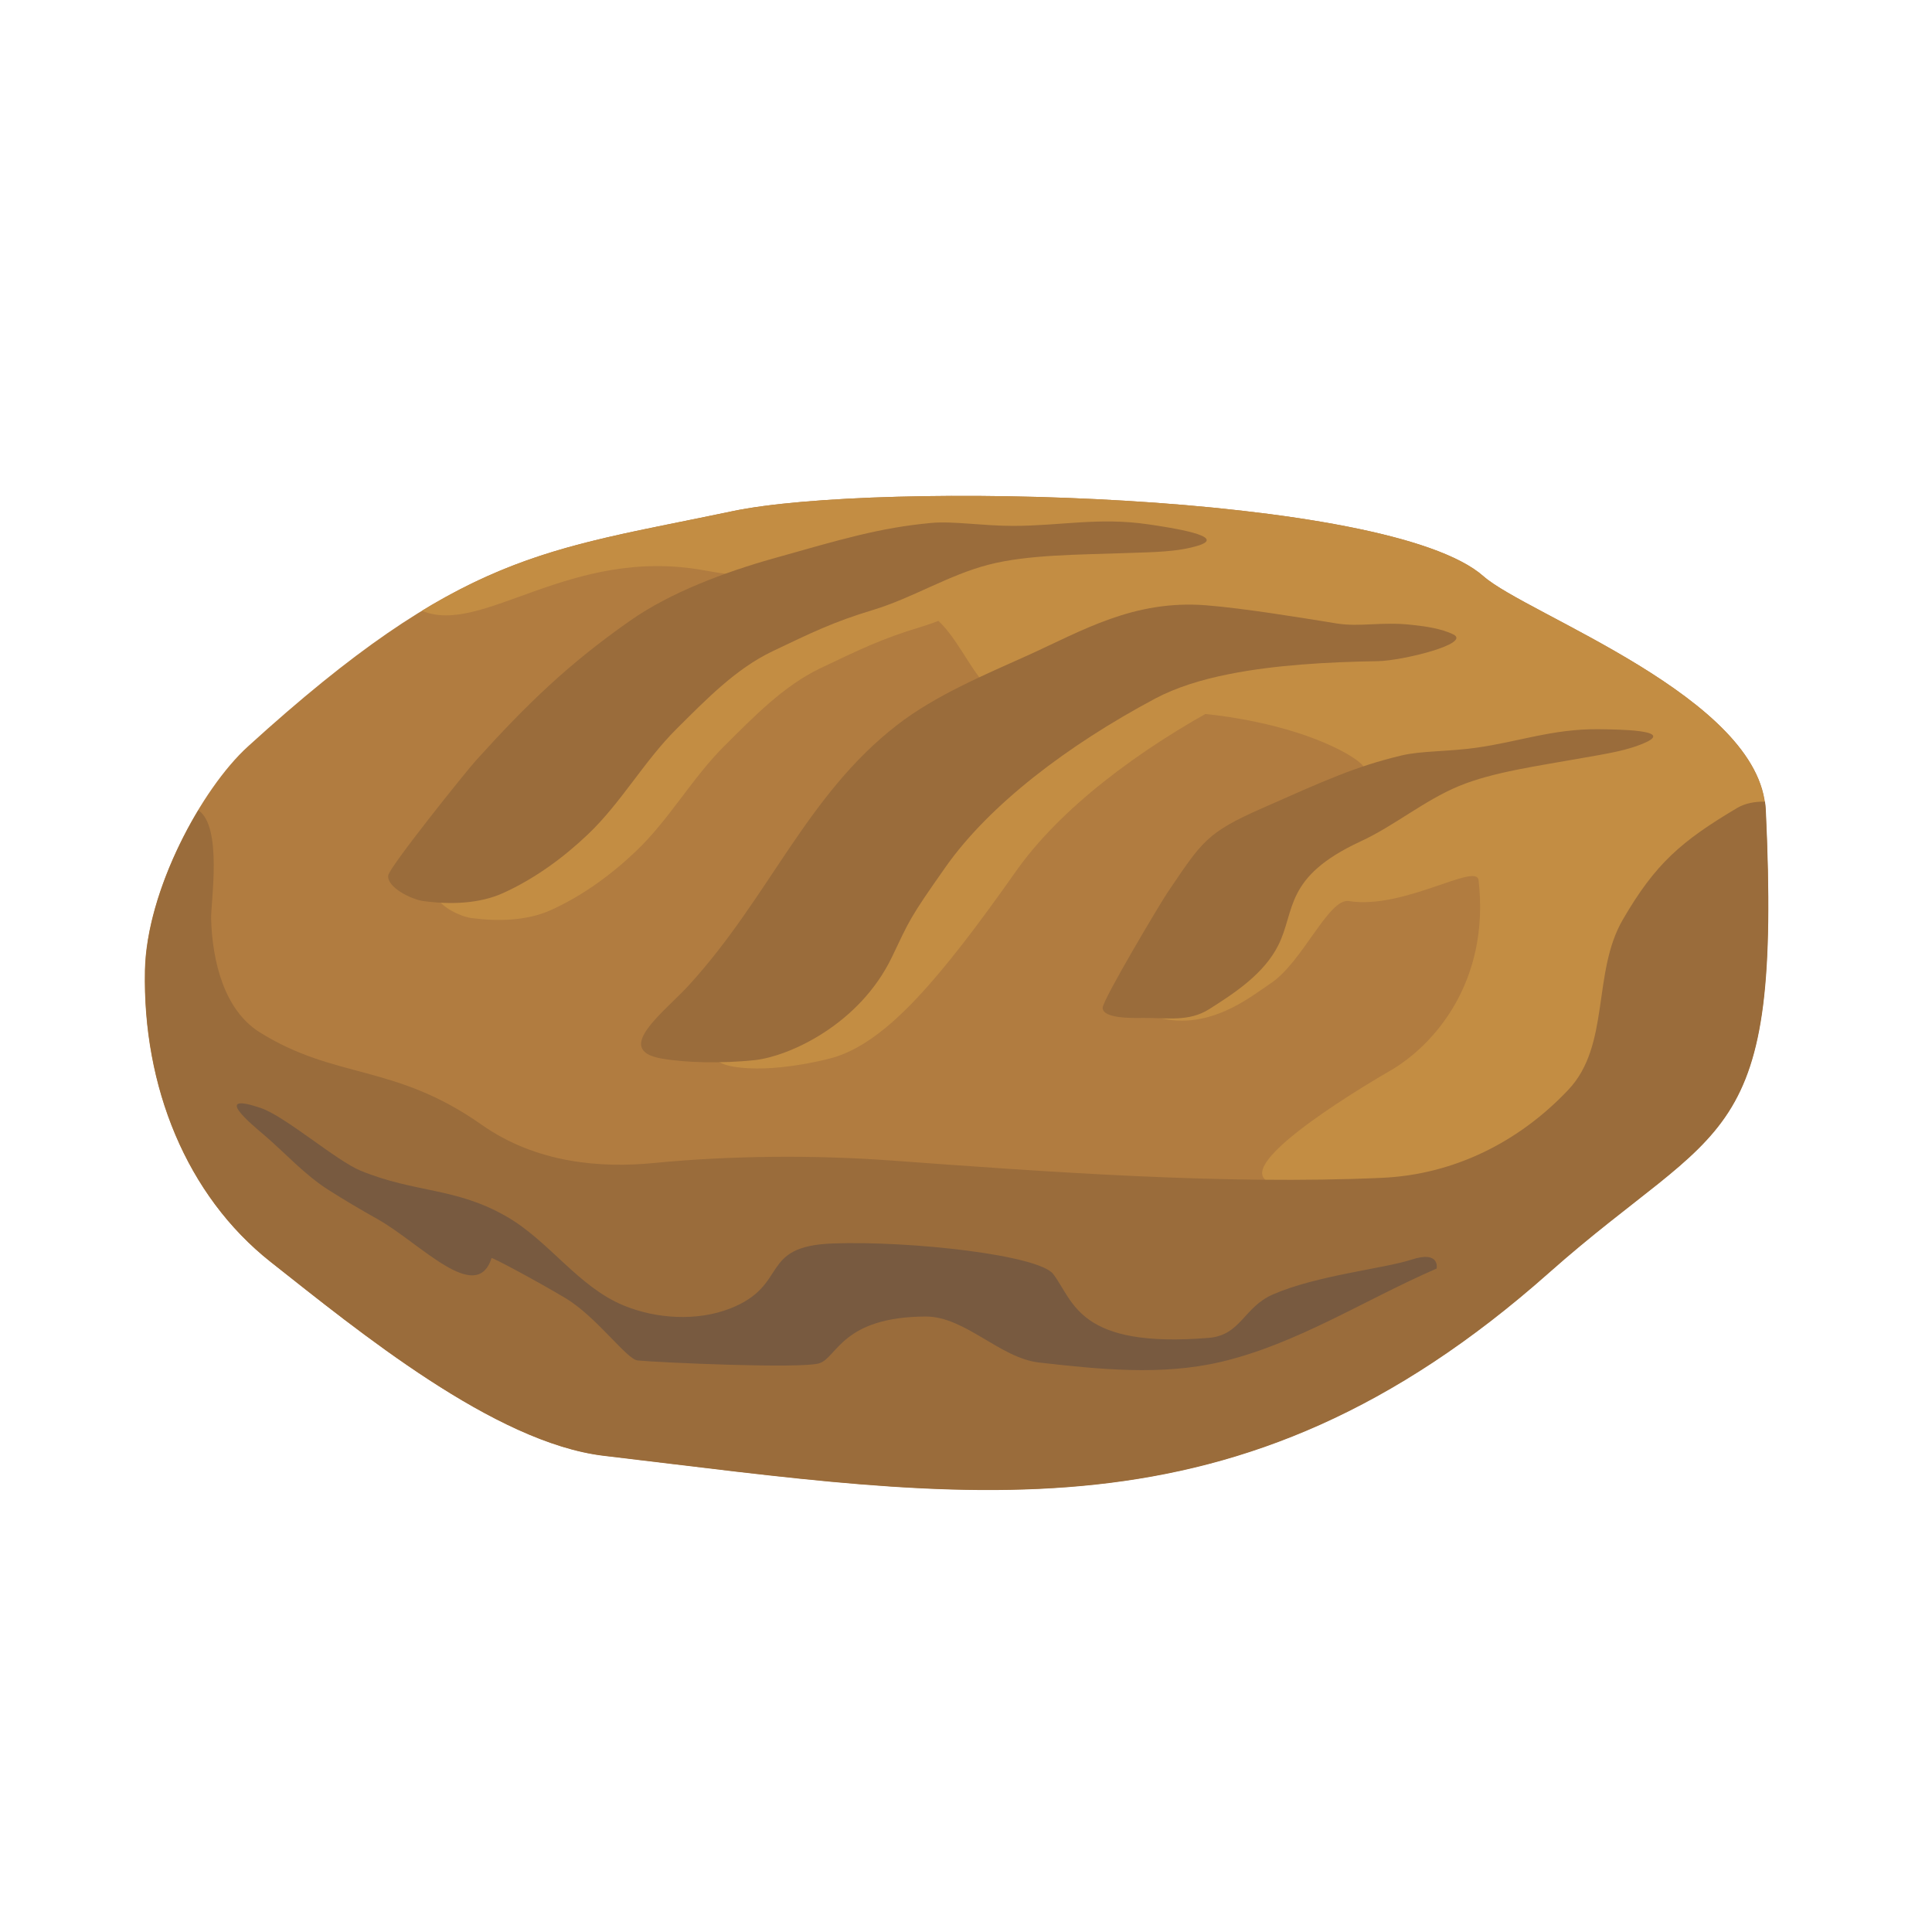
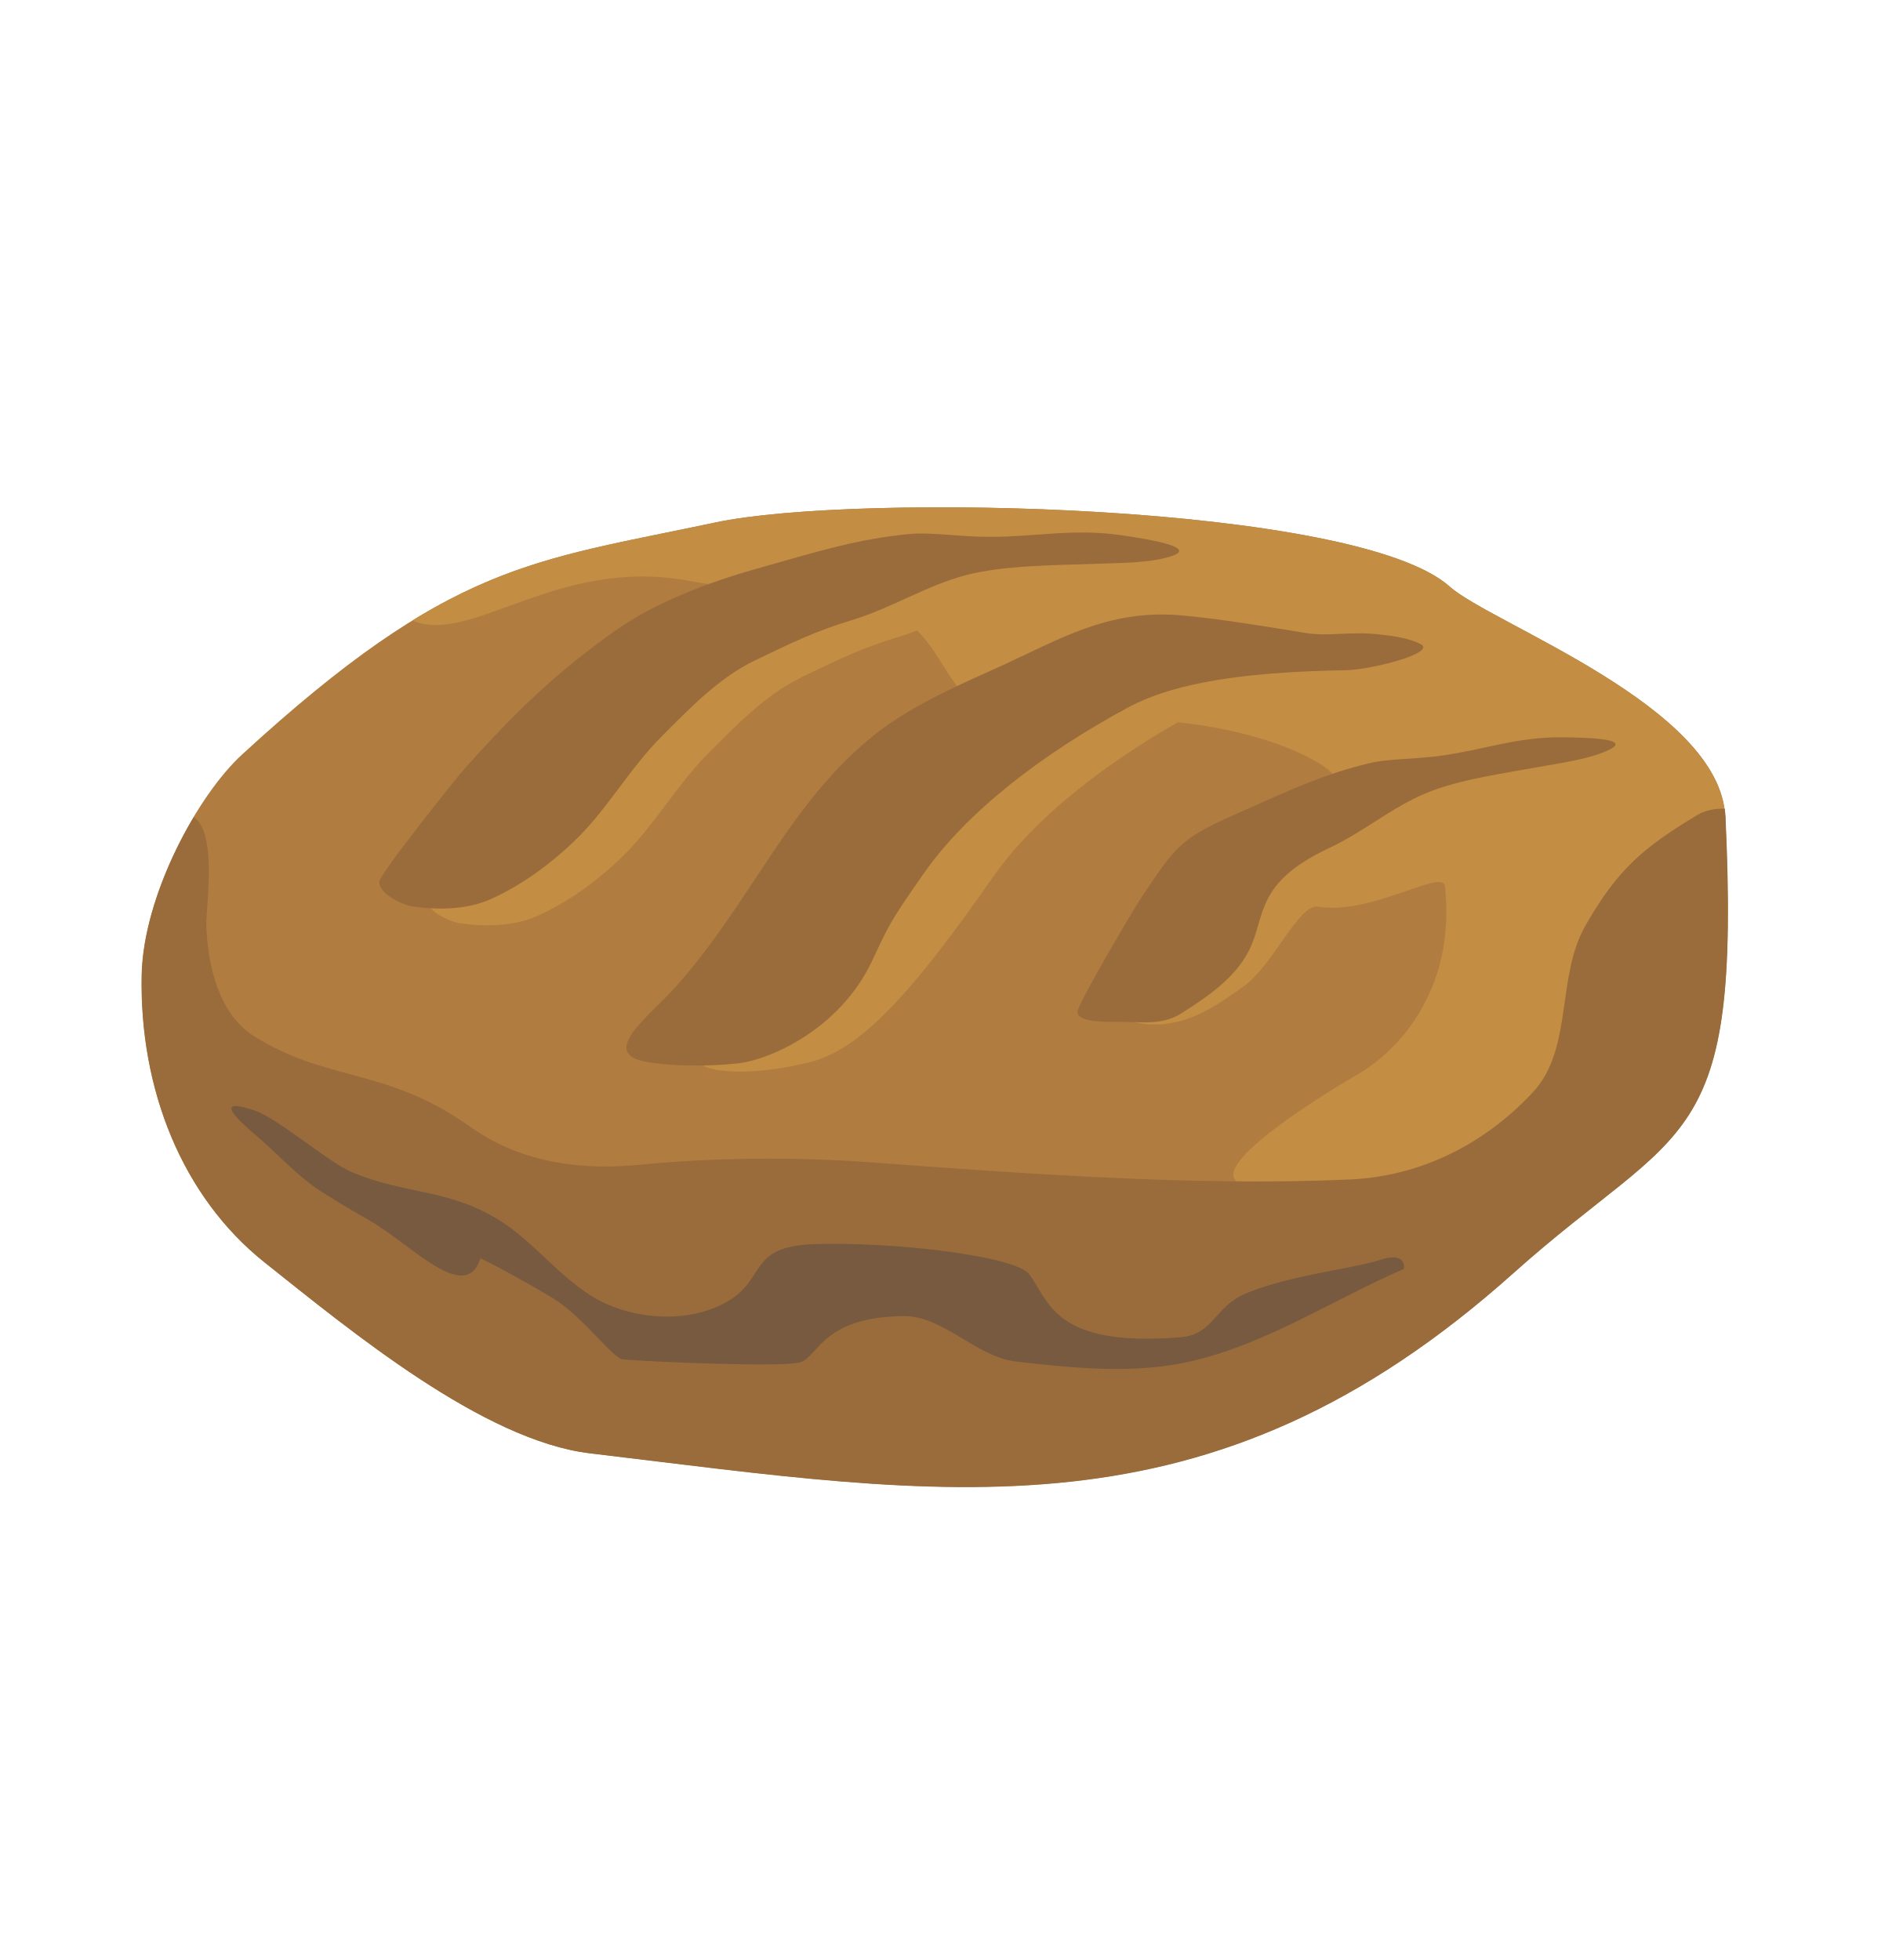
- <svg xmlns="http://www.w3.org/2000/svg" width="112" height="112" viewBox="0 0 112 112" fill="none">
-   <path fill-rule="evenodd" clip-rule="evenodd" d="M85.998 33.406C80.482 28.527 50.798 27.877 42.447 29.637C31.593 31.921 26.77 31.992 14.368 43.277C11.688 45.717 8.499 51.607 8.4 56.246C8.258 62.963 10.797 69.292 15.69 73.153C20.781 77.169 28.659 83.632 34.994 84.382C56.144 86.878 71.644 89.862 89.774 73.782C99.864 64.837 103.279 66.796 102.353 46.947C102.063 40.449 88.515 35.627 85.998 33.406Z" fill="#B17C40" />
-   <path fill-rule="evenodd" clip-rule="evenodd" d="M85.998 33.406C80.482 28.527 50.798 27.877 42.447 29.637C35.086 31.186 30.504 31.723 24.458 35.407C27.965 36.892 33.057 31.617 40.877 33.074C44.872 33.816 49.129 33.548 52.912 35.025C56.624 36.475 55.868 41.898 61.878 41.361C73.97 40.286 79.429 44.303 79.04 44.522C71 49.139 65.315 58.388 66.807 58.89C69.946 59.937 72.52 57.759 73.638 57.023C75.504 55.807 77.017 52.045 78.198 52.236C81.366 52.745 85.595 49.974 85.715 51.027C86.387 56.932 83.113 60.616 80.574 62.079C78.297 63.395 71.219 67.743 73.68 68.564C79.139 70.374 84.145 68.677 89.986 67.616C92.27 67.199 94.427 68.479 96.824 68.019C101.448 64.172 103.004 61.132 102.339 46.947C102.063 40.449 88.515 35.627 85.998 33.406Z" fill="#C38D43" />
-   <path fill-rule="evenodd" clip-rule="evenodd" d="M11.497 46.968C9.821 49.747 8.471 53.262 8.414 56.26C8.273 62.977 10.811 69.306 15.704 73.167C20.796 77.183 28.673 83.646 35.008 84.396C56.158 86.892 71.658 89.876 89.788 73.796C99.878 64.851 103.294 66.81 102.367 46.961C102.36 46.799 102.339 46.636 102.318 46.474C101.724 46.459 101.158 46.572 100.713 46.834C97.474 48.757 95.961 50.059 94.073 53.318C92.291 56.387 93.359 60.594 90.919 63.175C88.048 66.216 84.272 68.097 80.1 68.281C70.993 68.691 60.754 67.941 51.661 67.276C47.22 66.951 42.376 66.987 37.943 67.418C34.867 67.722 31.119 67.453 27.916 65.198C22.86 61.641 19.459 62.596 15.047 59.838C12.989 58.544 12.31 55.715 12.239 53.283C12.211 52.321 12.918 47.923 11.497 46.968Z" fill="#9A6C3B" />
-   <path fill-rule="evenodd" clip-rule="evenodd" d="M88.324 37.034C89.392 37.564 85.39 38.554 83.961 38.582C80.984 38.632 77.951 38.809 75.335 39.332C73.715 39.65 72.252 40.109 71.049 40.746C65.937 43.468 61.426 46.919 58.894 50.511C54.44 56.833 51.449 60.276 48.472 61.259C47.927 61.436 44.773 62.228 42.497 61.832C39.619 61.33 42.61 58.919 44.059 57.313C48.691 52.215 50.847 46.339 56.073 42.287C58.293 40.562 61.2 39.353 63.618 38.264C66.849 36.8 69.791 35.018 73.991 35.344C76.204 35.52 79.372 36.044 81.564 36.397C82.943 36.616 84.159 36.277 85.948 36.482C86.684 36.553 87.638 36.687 88.324 37.034Z" fill="#C38D43" />
-   <path fill-rule="evenodd" clip-rule="evenodd" d="M84.251 36.779C85.319 37.309 81.317 38.299 79.888 38.328C76.912 38.377 73.878 38.554 71.262 39.077C69.642 39.395 68.179 39.855 66.977 40.491C61.864 43.214 57.353 46.664 54.821 50.256C52.693 53.276 52.736 53.332 51.71 55.475C49.815 59.421 45.714 61.245 43.748 61.457C41.818 61.662 39.696 61.605 38.353 61.365C35.475 60.863 38.544 58.657 39.986 57.059C44.618 51.961 46.775 46.084 52 42.033C54.22 40.307 57.127 39.098 59.545 38.009C62.776 36.546 65.718 34.764 69.918 35.089C72.131 35.266 75.299 35.789 77.491 36.143C78.87 36.362 80.086 36.022 81.875 36.227C82.618 36.305 83.572 36.44 84.251 36.779Z" fill="#9A6C3B" />
-   <path fill-rule="evenodd" clip-rule="evenodd" d="M72.817 31.553C66.984 31.108 60.818 31.023 55.833 31.228C52.827 31.66 50.501 32.544 47.588 33.364C44.83 34.142 41.641 35.322 39.3 36.97C35.715 39.48 33.318 41.807 30.384 45.052C29.811 45.681 25.342 51.254 25.286 51.734C25.201 52.427 26.636 53.127 27.322 53.219C28.842 53.424 30.547 53.389 31.947 52.753C33.757 51.932 35.411 50.73 36.854 49.358C38.791 47.52 40.114 45.109 42.009 43.228C43.699 41.552 45.417 39.763 47.559 38.738C49.794 37.677 51.045 37.048 53.414 36.334C55.691 35.641 57.756 34.325 60.068 33.724C63.618 32.805 68.808 33.739 72.294 32.586C72.612 32.48 72.81 31.985 72.817 31.553Z" fill="#C38D43" />
-   <path fill-rule="evenodd" clip-rule="evenodd" d="M66.552 30.394C63.703 29.977 61.454 30.486 58.725 30.486C56.957 30.486 55.224 30.196 53.973 30.316C50.975 30.599 48.846 31.242 44.809 32.381C42.051 33.158 38.862 34.339 36.522 35.987C32.937 38.497 30.539 40.824 27.605 44.069C27.032 44.699 22.563 50.27 22.507 50.751C22.422 51.444 23.857 52.144 24.543 52.236C26.063 52.441 27.767 52.406 29.168 51.77C30.978 50.949 32.632 49.747 34.075 48.376C36.012 46.537 37.335 44.126 39.23 42.245C40.92 40.569 42.638 38.78 44.781 37.755C47.015 36.694 48.267 36.065 50.635 35.351C52.912 34.658 54.977 33.342 57.289 32.741C59.566 32.147 62.522 32.161 65.265 32.062C66.793 32.006 68.271 32.013 69.522 31.61C71.113 31.08 67.91 30.592 66.552 30.394Z" fill="#9A6C3B" />
-   <path fill-rule="evenodd" clip-rule="evenodd" d="M92.645 42.273C90.007 42.252 88.041 43.002 85.573 43.348C83.975 43.574 82.37 43.525 81.253 43.794C78.58 44.43 76.728 45.279 73.227 46.827C69.925 48.277 69.692 48.779 67.691 51.727C67.252 52.378 63.915 57.978 63.922 58.424C63.929 59.053 65.619 59.018 66.262 59.011C67.662 58.996 68.907 59.251 70.088 58.508C71.622 57.54 73.277 56.437 74.097 54.81C75.115 52.788 74.408 50.85 78.87 48.779C80.843 47.867 82.554 46.41 84.562 45.575C86.549 44.748 89.222 44.395 91.69 43.949C93.069 43.702 94.398 43.518 95.48 43.002C96.866 42.323 93.889 42.287 92.645 42.273Z" fill="#9A6C3B" />
-   <path fill-rule="evenodd" clip-rule="evenodd" d="M15.11 64.229C16.546 64.717 19.516 67.305 20.916 67.871C24.076 69.165 26.424 68.825 29.373 70.529C31.833 71.943 33.523 74.595 36.147 75.677C38.049 76.462 40.397 76.603 42.313 75.861C45.792 74.503 43.946 72.248 48.267 72.085C52.799 71.922 60.224 72.757 61.058 73.86C62.26 75.444 62.508 78.18 70.074 77.558C71.941 77.402 72.089 75.783 73.793 75.04C76.31 73.937 80.228 73.541 81.819 73.025C83.509 72.467 83.282 73.541 83.282 73.541C79.118 75.345 75.193 77.911 70.774 78.951C67.351 79.757 63.724 79.382 60.231 78.986C57.961 78.725 55.946 76.313 53.662 76.32C48.818 76.342 48.535 78.689 47.503 79.029C46.478 79.361 38.155 78.986 36.96 78.866C36.331 78.802 34.584 76.335 32.781 75.253C31.133 74.27 28.517 72.87 28.496 72.933C27.612 75.67 24.373 72.078 21.906 70.685C20.937 70.14 19.975 69.575 19.042 68.981C17.649 68.097 16.532 66.838 15.28 65.77C14.389 65.021 12.374 63.303 15.11 64.229Z" fill="#785A40" />
+ <svg xmlns="http://www.w3.org/2000/svg" width="33" height="34" viewBox="0 0 33 34" fill="none">
+   <path fill-rule="evenodd" clip-rule="evenodd" d="M25.143 10.174C23.531 8.735 14.852 8.544 12.41 9.063C9.237 9.736 7.827 9.757 4.201 13.086C3.417 13.805 2.485 15.542 2.456 16.91C2.415 18.891 3.157 20.758 4.587 21.896C6.076 23.081 8.379 24.987 10.231 25.208C16.415 25.944 20.947 26.824 26.247 22.082C29.198 19.444 30.196 20.022 29.925 14.168C29.84 12.251 25.879 10.829 25.143 10.174Z" fill="#B17C40" />
+   <path fill-rule="evenodd" clip-rule="evenodd" d="M25.143 10.174C23.531 8.735 14.852 8.544 12.41 9.063C10.258 9.52 8.919 9.678 7.151 10.764C8.176 11.202 9.665 9.647 11.951 10.076C13.12 10.295 14.364 10.216 15.47 10.652C16.555 11.079 16.334 12.679 18.092 12.52C21.627 12.203 23.223 13.388 23.109 13.453C20.759 14.814 19.096 17.542 19.533 17.69C20.451 17.999 21.203 17.357 21.53 17.14C22.075 16.781 22.518 15.671 22.863 15.728C23.789 15.878 25.026 15.06 25.061 15.371C25.257 17.113 24.3 18.199 23.558 18.631C22.892 19.018 20.823 20.301 21.542 20.543C23.138 21.077 24.602 20.576 26.309 20.264C26.977 20.14 27.608 20.518 28.309 20.382C29.661 19.248 30.116 18.351 29.921 14.168C29.84 12.251 25.879 10.829 25.143 10.174Z" fill="#C38D43" />
+   <path fill-rule="evenodd" clip-rule="evenodd" d="M3.361 14.174C2.871 14.994 2.477 16.03 2.46 16.914C2.419 18.895 3.161 20.762 4.591 21.901C6.08 23.085 8.383 24.991 10.235 25.212C16.419 25.948 20.951 26.828 26.251 22.086C29.201 19.448 30.2 20.026 29.929 14.172C29.927 14.124 29.921 14.076 29.915 14.028C29.741 14.024 29.576 14.057 29.445 14.135C28.499 14.702 28.056 15.085 27.504 16.047C26.983 16.952 27.295 18.193 26.582 18.954C25.743 19.851 24.639 20.405 23.419 20.46C20.756 20.581 17.763 20.36 15.104 20.163C13.806 20.067 12.39 20.078 11.093 20.205C10.194 20.295 9.098 20.216 8.162 19.55C6.684 18.501 5.689 18.783 4.399 17.97C3.798 17.588 3.599 16.754 3.578 16.036C3.57 15.753 3.777 14.456 3.361 14.174Z" fill="#9A6C3B" />
+   <path fill-rule="evenodd" clip-rule="evenodd" d="M25.824 11.244C26.136 11.401 24.966 11.693 24.548 11.701C23.678 11.716 22.791 11.768 22.026 11.922C21.552 12.016 21.125 12.151 20.773 12.339C19.278 13.142 17.959 14.16 17.219 15.219C15.917 17.083 15.042 18.099 14.172 18.389C14.013 18.441 13.091 18.674 12.425 18.558C11.584 18.41 12.458 17.698 12.882 17.225C14.236 15.722 14.867 13.989 16.394 12.794C17.044 12.285 17.893 11.928 18.6 11.607C19.545 11.175 20.405 10.65 21.633 10.746C22.28 10.798 23.206 10.952 23.847 11.056C24.25 11.121 24.606 11.021 25.129 11.082C25.344 11.102 25.623 11.142 25.824 11.244Z" fill="#C38D43" />
+   <path fill-rule="evenodd" clip-rule="evenodd" d="M24.633 11.169C24.945 11.325 23.775 11.617 23.357 11.626C22.487 11.64 21.6 11.693 20.835 11.847C20.361 11.941 19.934 12.076 19.582 12.264C18.087 13.067 16.768 14.085 16.028 15.144C15.406 16.034 15.418 16.051 15.119 16.683C14.565 17.847 13.366 18.385 12.791 18.447C12.226 18.508 11.606 18.491 11.213 18.42C10.372 18.272 11.269 17.621 11.691 17.15C13.045 15.646 13.676 13.914 15.203 12.719C15.853 12.21 16.702 11.853 17.409 11.532C18.354 11.1 19.214 10.575 20.442 10.671C21.089 10.723 22.015 10.877 22.656 10.982C23.059 11.046 23.415 10.946 23.938 11.007C24.155 11.029 24.434 11.069 24.633 11.169Z" fill="#9A6C3B" />
+   <path fill-rule="evenodd" clip-rule="evenodd" d="M21.29 9.628C19.584 9.497 17.781 9.472 16.324 9.532C15.445 9.659 14.765 9.92 13.913 10.162C13.107 10.391 12.175 10.739 11.49 11.225C10.442 11.966 9.741 12.652 8.883 13.609C8.716 13.795 7.409 15.438 7.393 15.58C7.368 15.784 7.788 15.991 7.988 16.018C8.433 16.078 8.931 16.068 9.34 15.88C9.87 15.638 10.353 15.284 10.775 14.879C11.342 14.337 11.728 13.626 12.282 13.071C12.776 12.577 13.279 12.049 13.905 11.747C14.558 11.434 14.924 11.248 15.617 11.038C16.283 10.833 16.886 10.445 17.562 10.268C18.6 9.997 20.118 10.272 21.137 9.932C21.23 9.901 21.288 9.755 21.29 9.628Z" fill="#C38D43" />
+   <path fill-rule="evenodd" clip-rule="evenodd" d="M19.458 9.286C18.625 9.163 17.968 9.313 17.17 9.313C16.653 9.313 16.146 9.228 15.78 9.263C14.904 9.347 14.281 9.536 13.101 9.872C12.295 10.101 11.362 10.45 10.678 10.936C9.63 11.676 8.929 12.362 8.071 13.319C7.904 13.505 6.597 15.148 6.58 15.29C6.556 15.494 6.975 15.701 7.176 15.728C7.62 15.788 8.119 15.778 8.528 15.59C9.057 15.348 9.541 14.994 9.963 14.589C10.529 14.047 10.916 13.336 11.47 12.781C11.964 12.287 12.466 11.759 13.093 11.457C13.746 11.144 14.112 10.959 14.805 10.748C15.47 10.543 16.074 10.156 16.75 9.978C17.416 9.803 18.28 9.807 19.082 9.778C19.529 9.762 19.961 9.764 20.326 9.645C20.792 9.488 19.855 9.344 19.458 9.286Z" fill="#9A6C3B" />
+   <path fill-rule="evenodd" clip-rule="evenodd" d="M27.087 12.79C26.316 12.783 25.741 13.004 25.019 13.106C24.552 13.173 24.083 13.159 23.756 13.238C22.975 13.425 22.433 13.676 21.41 14.133C20.444 14.56 20.376 14.708 19.791 15.578C19.663 15.77 18.687 17.421 18.689 17.552C18.691 17.738 19.185 17.728 19.373 17.726C19.783 17.721 20.146 17.797 20.492 17.578C20.94 17.292 21.424 16.966 21.664 16.487C21.962 15.89 21.755 15.319 23.059 14.708C23.636 14.439 24.137 14.009 24.724 13.763C25.305 13.519 26.086 13.415 26.808 13.284C27.211 13.211 27.599 13.156 27.916 13.004C28.321 12.804 27.451 12.794 27.087 12.79Z" fill="#9A6C3B" />
+   <path fill-rule="evenodd" clip-rule="evenodd" d="M4.418 19.265C4.838 19.409 5.706 20.172 6.115 20.339C7.039 20.72 7.726 20.62 8.588 21.123C9.307 21.54 9.801 22.322 10.569 22.641C11.125 22.872 11.811 22.914 12.371 22.695C13.388 22.295 12.849 21.63 14.112 21.582C15.437 21.534 17.608 21.78 17.852 22.105C18.203 22.572 18.276 23.379 20.488 23.196C21.034 23.15 21.077 22.672 21.575 22.453C22.311 22.128 23.456 22.011 23.922 21.859C24.416 21.694 24.35 22.011 24.35 22.011C23.132 22.543 21.985 23.3 20.692 23.607C19.692 23.844 18.631 23.734 17.61 23.617C16.946 23.54 16.357 22.829 15.689 22.831C14.273 22.837 14.191 23.529 13.889 23.629C13.589 23.727 11.156 23.617 10.806 23.581C10.622 23.563 10.112 22.835 9.584 22.516C9.103 22.226 8.338 21.813 8.332 21.832C8.073 22.639 7.126 21.579 6.405 21.169C6.122 21.008 5.84 20.841 5.567 20.666C5.16 20.405 4.834 20.034 4.468 19.719C4.207 19.498 3.618 18.991 4.418 19.265Z" fill="#785A40" />
</svg>
